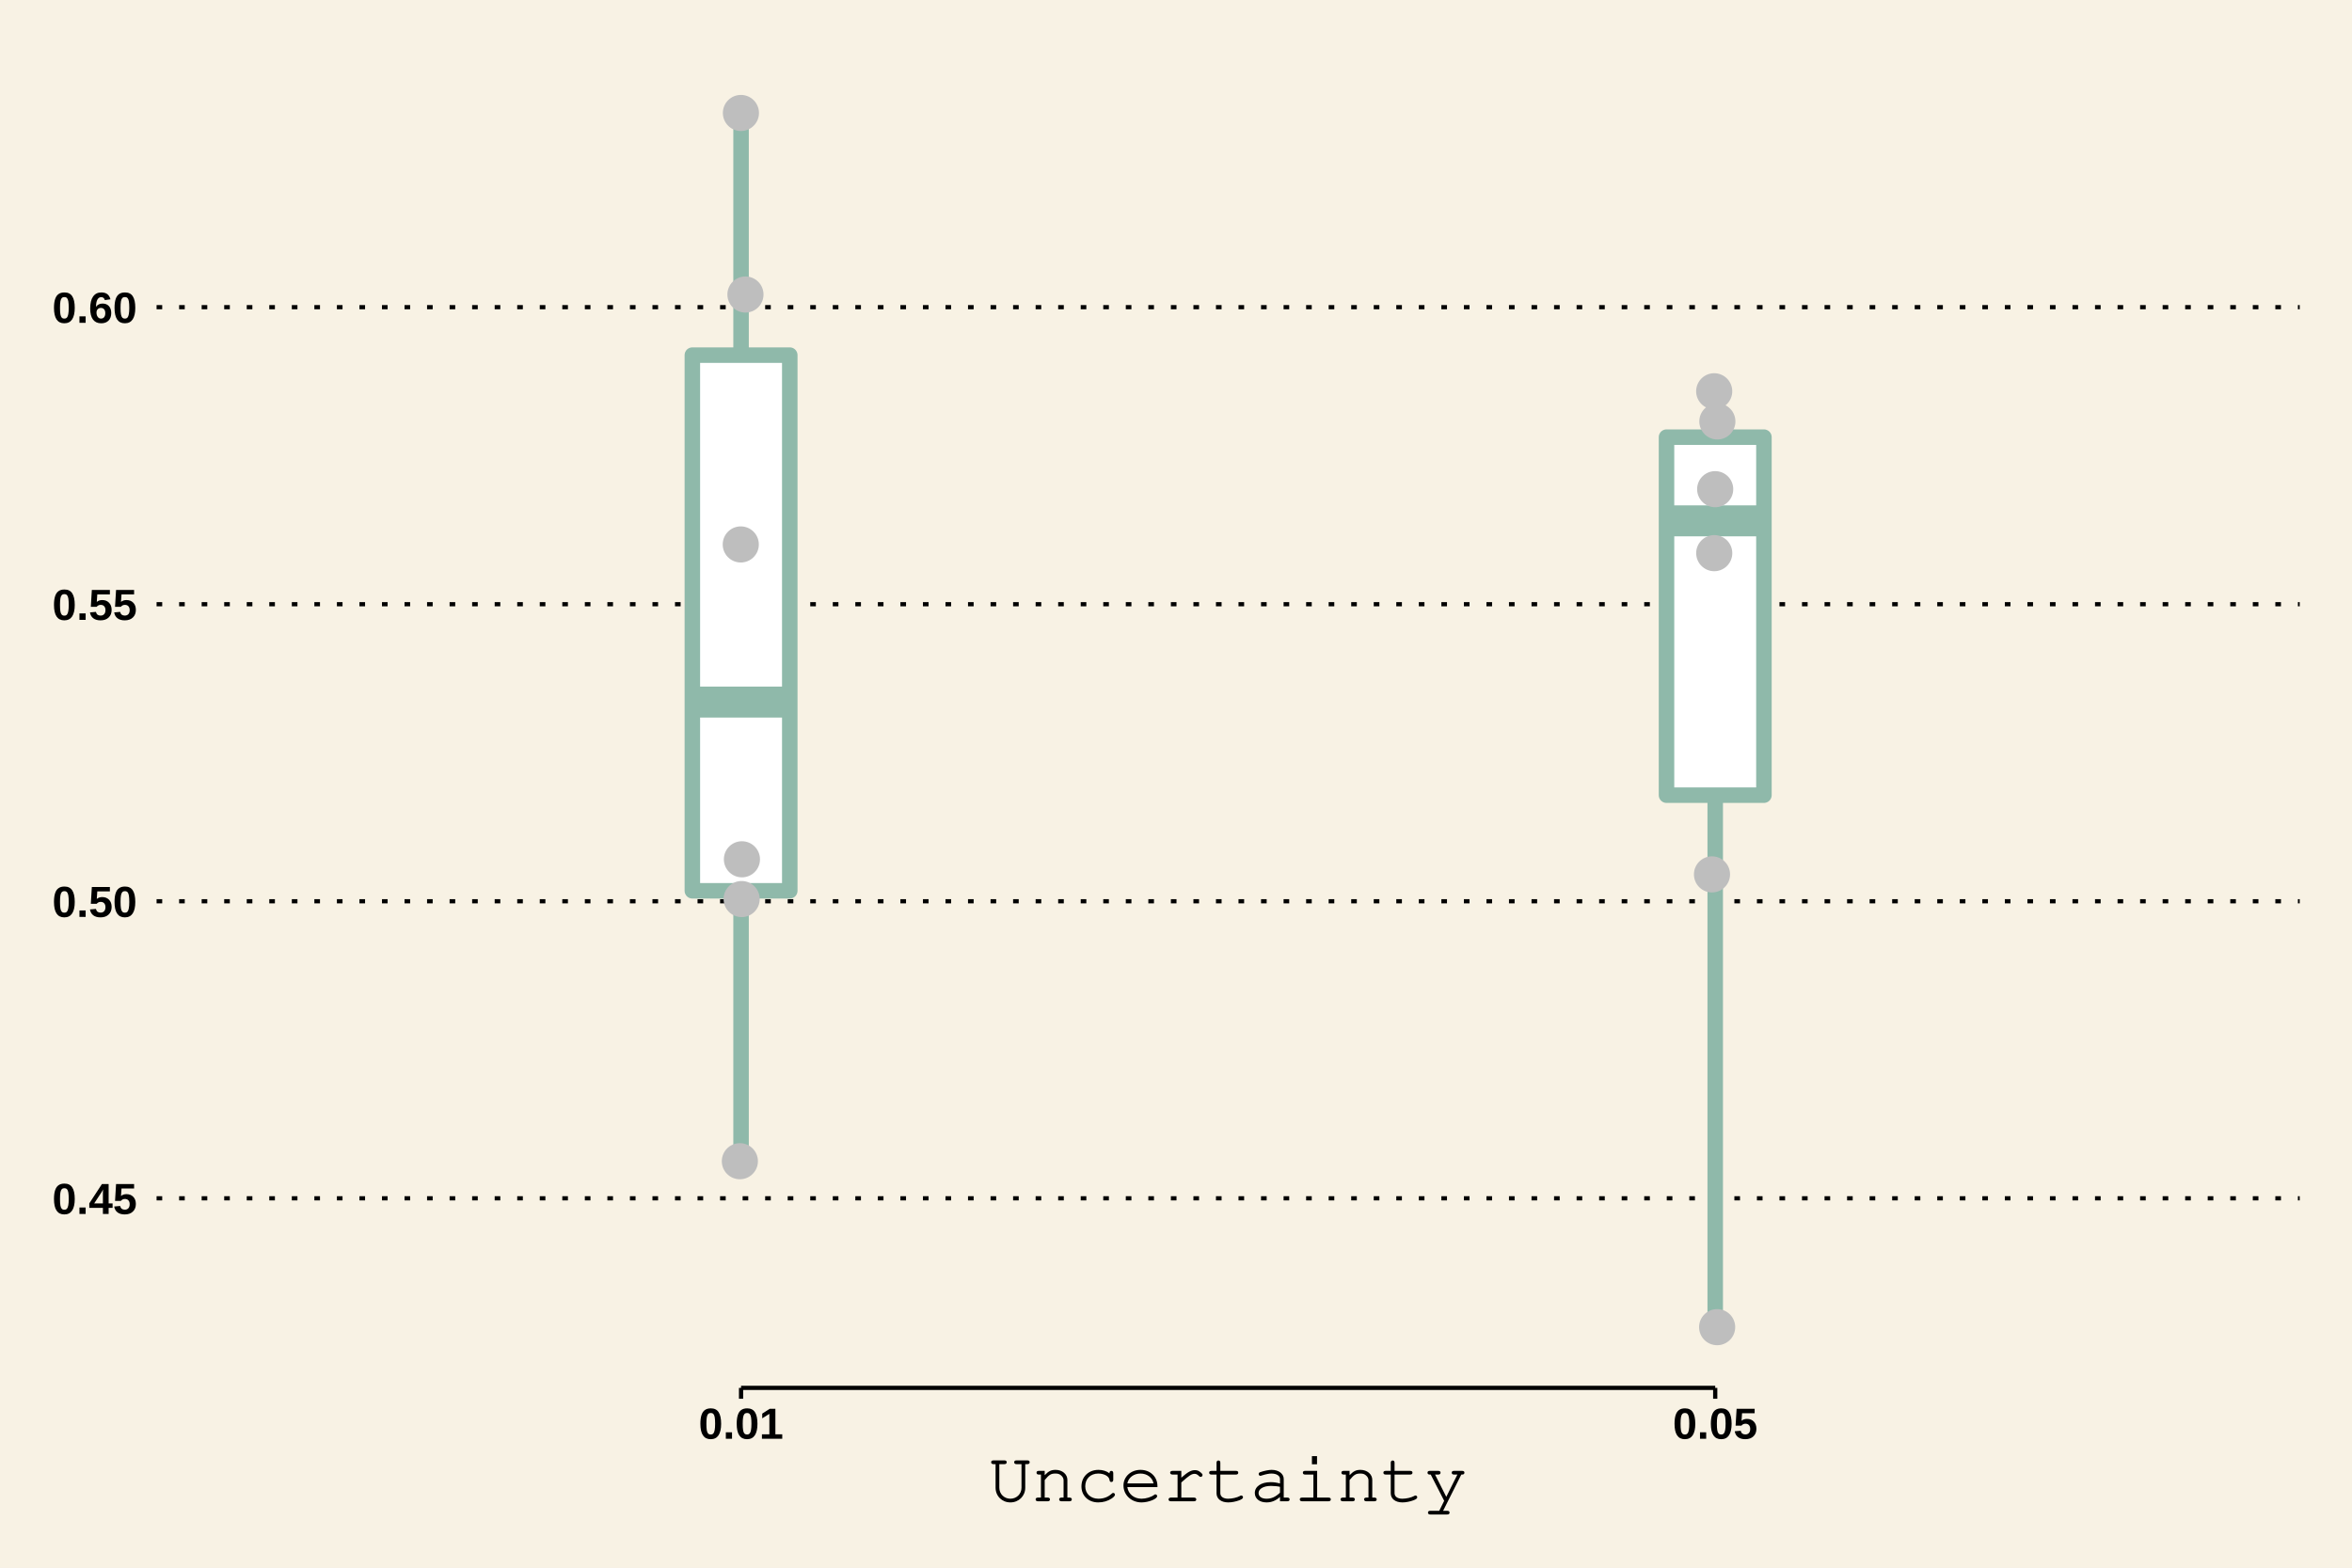
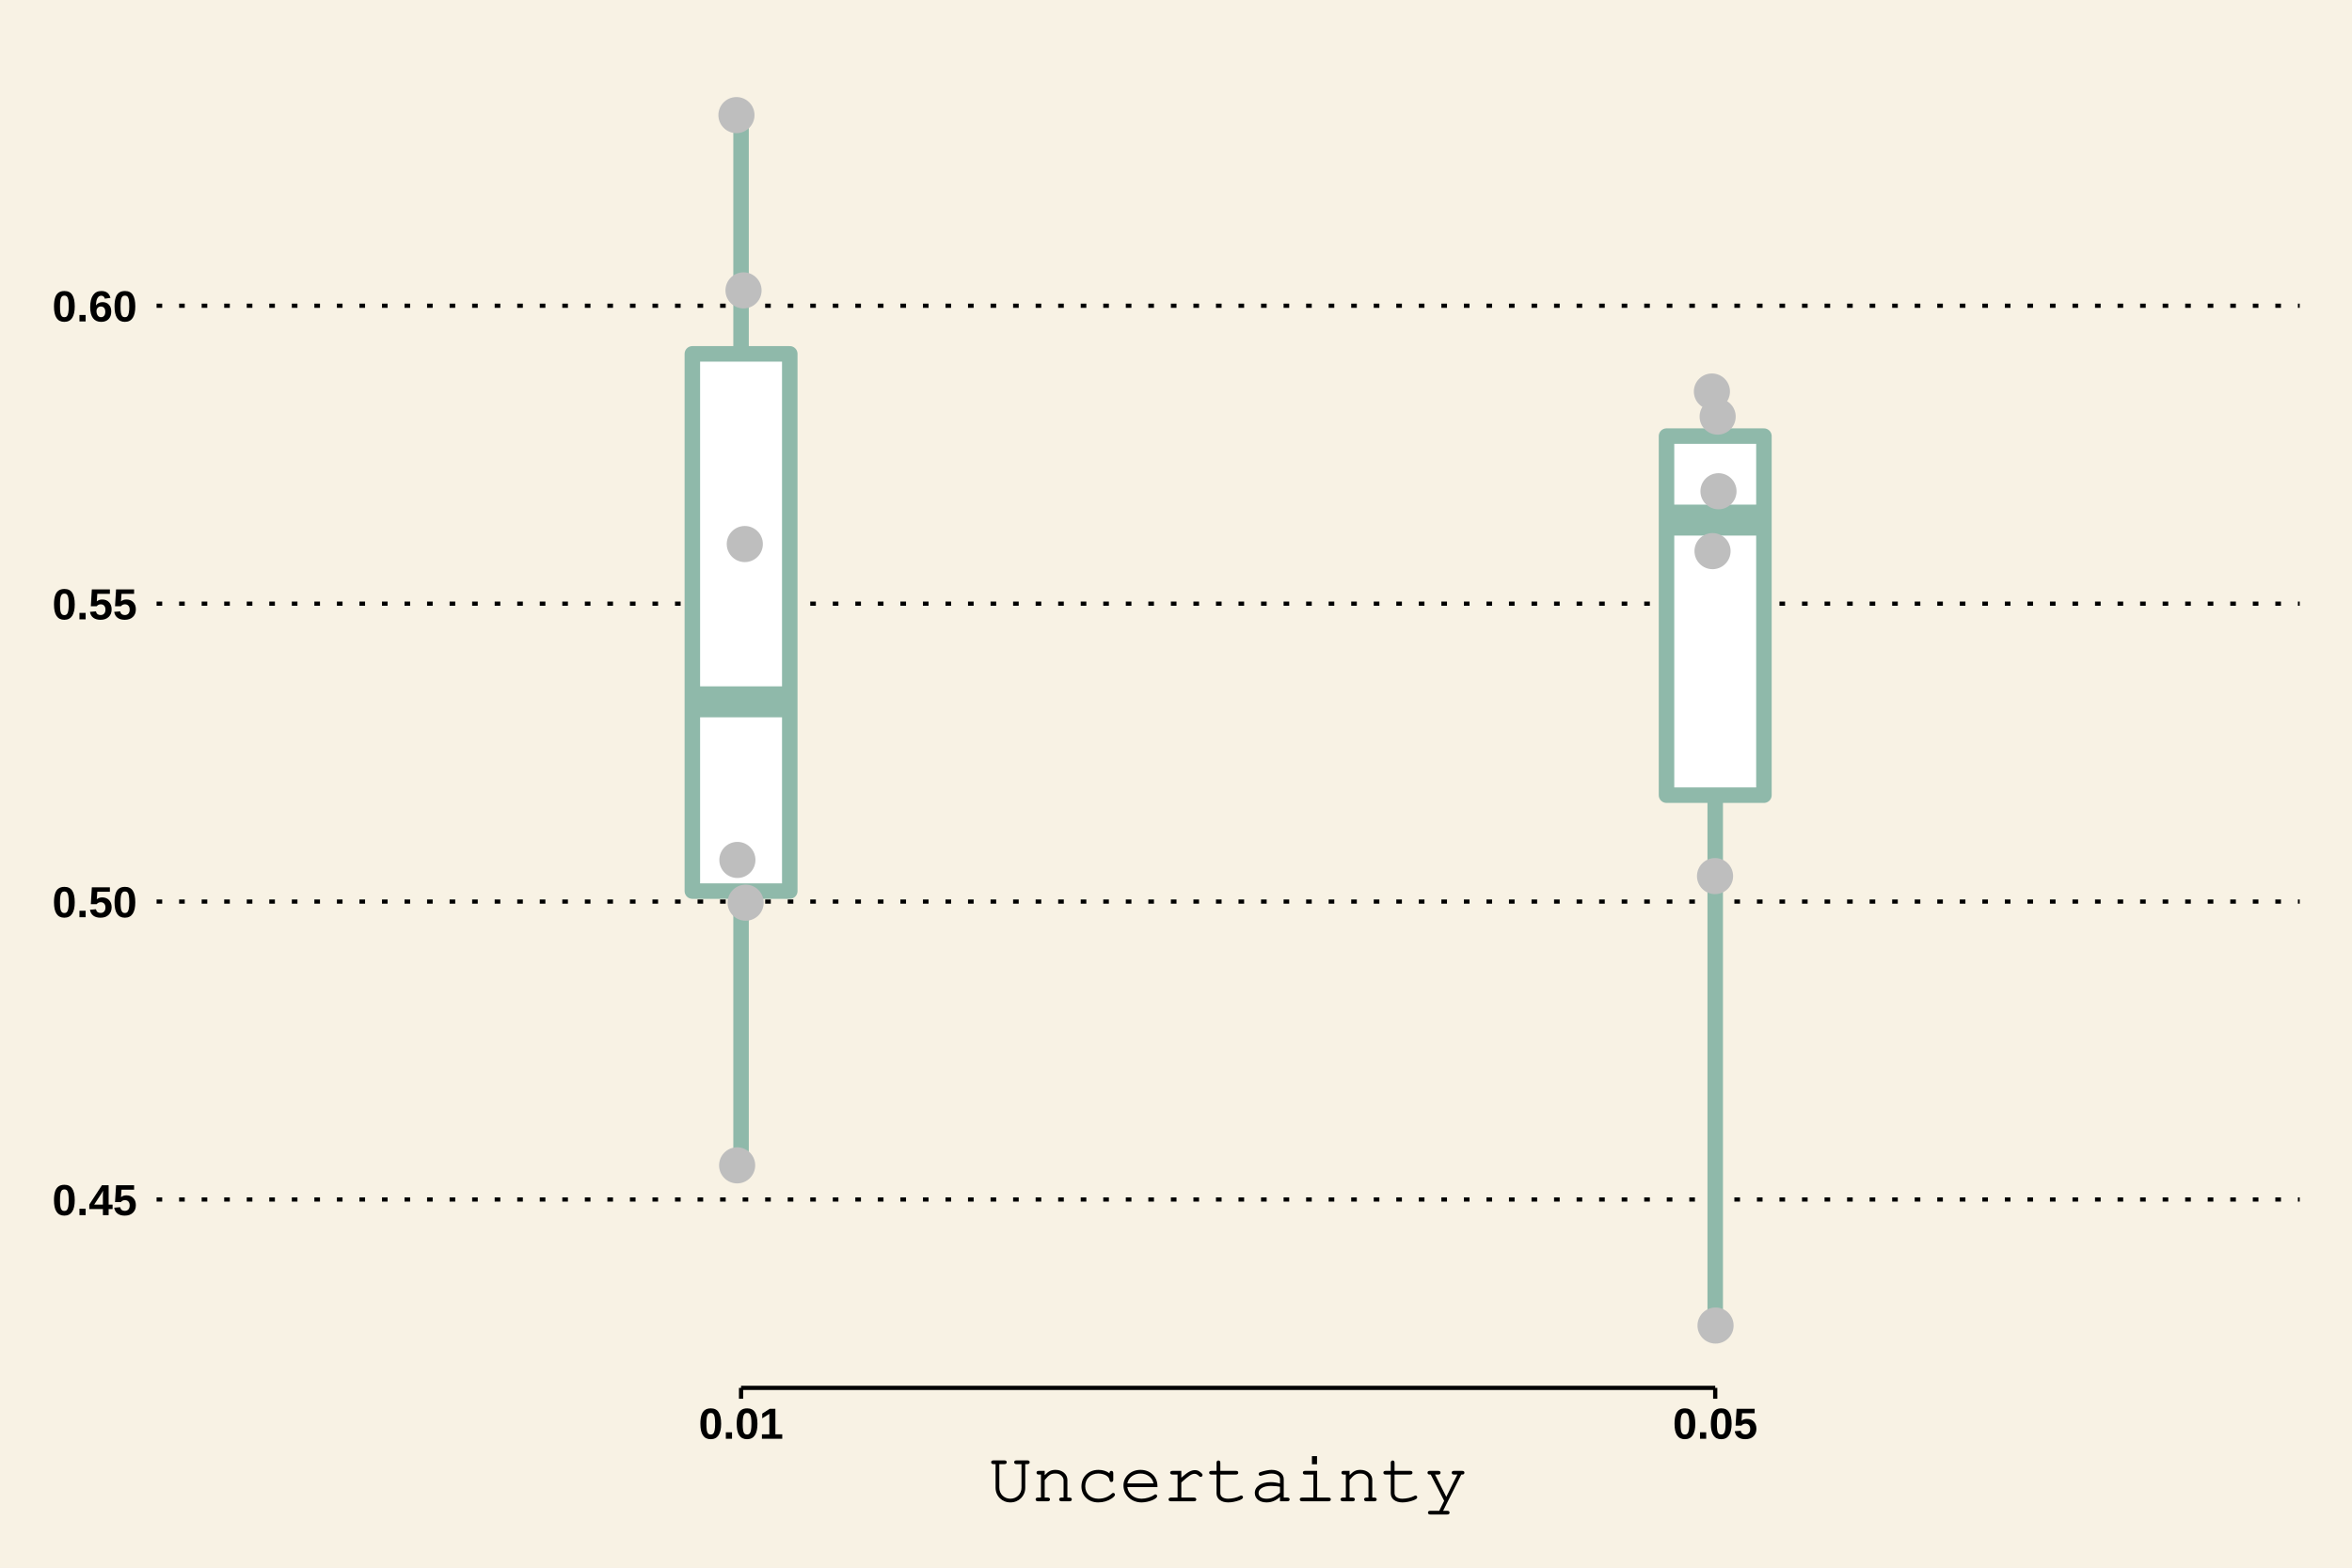
<svg xmlns="http://www.w3.org/2000/svg" class="svglite" width="648.00pt" height="432.00pt" viewBox="0 0 648.00 432.00">
  <defs>
    <style type="text/css">
    .svglite line, .svglite polyline, .svglite polygon, .svglite path, .svglite rect, .svglite circle {
      fill: none;
      stroke: #000000;
      stroke-linecap: round;
      stroke-linejoin: round;
      stroke-miterlimit: 10.00;
    }
  </style>
  </defs>
  <rect width="100%" height="100%" style="stroke: none; fill: #F8F2E4;" />
  <defs>
    <clipPath id="cpMC4wMHw2NDguMDB8MC4wMHw0MzIuMDA=">
      <rect x="0.00" y="0.00" width="648.00" height="432.00" />
    </clipPath>
  </defs>
  <g clip-path="url(#cpMC4wMHw2NDguMDB8MC4wMHw0MzIuMDA=)">
    <rect x="-0" y="0" width="648.00" height="432.00" style="stroke-width: 1.16; stroke: none; fill: #F8F2E4;" />
  </g>
  <defs>
    <clipPath id="cpNDMuMTR8NjMzLjYwfDE0LjQwfDM4Mi40NQ==">
      <rect x="43.14" y="14.40" width="590.46" height="368.05" />
    </clipPath>
  </defs>
  <g clip-path="url(#cpNDMuMTR8NjMzLjYwfDE0LjQwfDM4Mi40NQ==)">
    <rect x="43.14" y="14.40" width="590.46" height="368.05" style="stroke-width: 1.16; stroke: none; fill: #F8F2E4;" />
-     <polyline points="43.14,330.21 633.60,330.21 " style="stroke-width: 1.16; stroke-dasharray: 1.55,4.66; stroke-linecap: butt;" />
-     <polyline points="43.14,248.35 633.60,248.35 " style="stroke-width: 1.16; stroke-dasharray: 1.55,4.66; stroke-linecap: butt;" />
-     <polyline points="43.14,166.50 633.60,166.50 " style="stroke-width: 1.16; stroke-dasharray: 1.55,4.66; stroke-linecap: butt;" />
-     <polyline points="43.14,84.64 633.60,84.64 " style="stroke-width: 1.16; stroke-dasharray: 1.55,4.66; stroke-linecap: butt;" />
-     <line x1="204.17" y1="97.86" x2="204.17" y2="31.67" style="stroke-width: 4.27; stroke: #8FB9AA; stroke-linecap: butt;" />
-     <line x1="204.17" y1="245.47" x2="204.17" y2="320.58" style="stroke-width: 4.27; stroke: #8FB9AA; stroke-linecap: butt;" />
-     <polygon points="190.75,97.86 190.75,245.47 217.59,245.47 217.59,97.86 190.75,97.86 " style="stroke-width: 4.27; stroke: #8FB9AA; fill: #FFFFFF;" />
-     <line x1="190.75" y1="193.47" x2="217.59" y2="193.47" style="stroke-width: 8.54; stroke: #8FB9AA; stroke-linecap: butt;" />
-     <line x1="472.56" y1="120.46" x2="472.56" y2="108.03" style="stroke-width: 4.27; stroke: #8FB9AA; stroke-linecap: butt;" />
-     <line x1="472.56" y1="219.12" x2="472.56" y2="365.29" style="stroke-width: 4.27; stroke: #8FB9AA; stroke-linecap: butt;" />
-     <polygon points="459.14,120.46 459.14,219.12 485.98,219.12 485.98,120.46 459.14,120.46 " style="stroke-width: 4.27; stroke: #8FB9AA; fill: #FFFFFF;" />
-     <line x1="459.14" y1="143.53" x2="485.98" y2="143.53" style="stroke-width: 8.54; stroke: #8FB9AA; stroke-linecap: butt;" />
-     <circle cx="204.09" cy="150.03" r="4.62" style="stroke-width: 0.71; stroke: #BEBEBE; fill: #BEBEBE;" />
-     <circle cx="204.13" cy="31.13" r="4.62" style="stroke-width: 0.71; stroke: #BEBEBE; fill: #BEBEBE;" />
-     <circle cx="204.41" cy="236.79" r="4.62" style="stroke-width: 0.71; stroke: #BEBEBE; fill: #BEBEBE;" />
-     <circle cx="204.33" cy="247.75" r="4.62" style="stroke-width: 0.71; stroke: #BEBEBE; fill: #BEBEBE;" />
-     <circle cx="203.84" cy="319.99" r="4.62" style="stroke-width: 0.71; stroke: #BEBEBE; fill: #BEBEBE;" />
-     <circle cx="205.38" cy="81.16" r="4.62" style="stroke-width: 0.71; stroke: #BEBEBE; fill: #BEBEBE;" />
-     <circle cx="472.55" cy="134.80" r="4.62" style="stroke-width: 0.71; stroke: #BEBEBE; fill: #BEBEBE;" />
-     <circle cx="473.09" cy="365.72" r="4.62" style="stroke-width: 0.71; stroke: #BEBEBE; fill: #BEBEBE;" />
-     <circle cx="472.29" cy="152.43" r="4.62" style="stroke-width: 0.71; stroke: #BEBEBE; fill: #BEBEBE;" />
-     <circle cx="471.67" cy="240.95" r="4.62" style="stroke-width: 0.71; stroke: #BEBEBE; fill: #BEBEBE;" />
-     <circle cx="472.28" cy="107.82" r="4.62" style="stroke-width: 0.71; stroke: #BEBEBE; fill: #BEBEBE;" />
-     <circle cx="473.15" cy="116.13" r="4.62" style="stroke-width: 0.71; stroke: #BEBEBE; fill: #BEBEBE;" />
+     <polyline points="43.14,330.54 633.60,330.54 " style="stroke-width: 1.16; stroke-dasharray: 1.55,4.66; stroke-linecap: butt;" />
+     <polyline points="43.14,248.44 633.60,248.44 " style="stroke-width: 1.16; stroke-dasharray: 1.55,4.66; stroke-linecap: butt;" />
+     <polyline points="43.14,166.35 633.60,166.35 " style="stroke-width: 1.16; stroke-dasharray: 1.55,4.66; stroke-linecap: butt;" />
+     <polyline points="43.14,84.25 633.60,84.25 " style="stroke-width: 1.16; stroke-dasharray: 1.55,4.66; stroke-linecap: butt;" />
+     <line x1="204.17" y1="97.51" x2="204.17" y2="31.13" style="stroke-width: 4.27; stroke: #8FB9AA; stroke-linecap: butt;" />
+     <line x1="204.17" y1="245.55" x2="204.17" y2="320.88" style="stroke-width: 4.27; stroke: #8FB9AA; stroke-linecap: butt;" />
+     <polygon points="190.75,97.51 190.75,245.55 217.59,245.55 217.59,97.51 190.75,97.51 " style="stroke-width: 4.27; stroke: #8FB9AA; fill: #FFFFFF;" />
+     <line x1="190.75" y1="193.40" x2="217.59" y2="193.40" style="stroke-width: 8.54; stroke: #8FB9AA; stroke-linecap: butt;" />
+     <line x1="472.56" y1="120.18" x2="472.56" y2="107.71" style="stroke-width: 4.27; stroke: #8FB9AA; stroke-linecap: butt;" />
+     <line x1="472.56" y1="219.12" x2="472.56" y2="365.72" style="stroke-width: 4.27; stroke: #8FB9AA; stroke-linecap: butt;" />
+     <polygon points="459.14,120.18 459.14,219.12 485.98,219.12 485.98,120.18 459.14,120.18 " style="stroke-width: 4.27; stroke: #8FB9AA; fill: #FFFFFF;" />
+     <line x1="459.14" y1="143.32" x2="485.98" y2="143.32" style="stroke-width: 8.54; stroke: #8FB9AA; stroke-linecap: butt;" />
+     <circle cx="205.20" cy="149.92" r="4.62" style="stroke-width: 0.71; stroke: #BEBEBE; fill: #BEBEBE;" />
+     <circle cx="202.90" cy="31.72" r="4.62" style="stroke-width: 0.71; stroke: #BEBEBE; fill: #BEBEBE;" />
+     <circle cx="203.16" cy="236.97" r="4.62" style="stroke-width: 0.71; stroke: #BEBEBE; fill: #BEBEBE;" />
+     <circle cx="205.43" cy="248.75" r="4.62" style="stroke-width: 0.71; stroke: #BEBEBE; fill: #BEBEBE;" />
+     <circle cx="203.09" cy="321.13" r="4.62" style="stroke-width: 0.71; stroke: #BEBEBE; fill: #BEBEBE;" />
+     <circle cx="204.85" cy="80.02" r="4.62" style="stroke-width: 0.71; stroke: #BEBEBE; fill: #BEBEBE;" />
+     <circle cx="473.46" cy="135.37" r="4.62" style="stroke-width: 0.71; stroke: #BEBEBE; fill: #BEBEBE;" />
+     <circle cx="472.65" cy="365.27" r="4.62" style="stroke-width: 0.71; stroke: #BEBEBE; fill: #BEBEBE;" />
+     <circle cx="471.82" cy="151.87" r="4.62" style="stroke-width: 0.71; stroke: #BEBEBE; fill: #BEBEBE;" />
+     <circle cx="472.51" cy="241.42" r="4.62" style="stroke-width: 0.71; stroke: #BEBEBE; fill: #BEBEBE;" />
+     <circle cx="471.65" cy="107.89" r="4.62" style="stroke-width: 0.71; stroke: #BEBEBE; fill: #BEBEBE;" />
+     <circle cx="473.23" cy="114.80" r="4.62" style="stroke-width: 0.71; stroke: #BEBEBE; fill: #BEBEBE;" />
    <rect x="43.14" y="14.40" width="590.46" height="368.05" style="stroke-width: 1.16; stroke: none;" />
  </g>
  <g clip-path="url(#cpMC4wMHw2NDguMDB8MC4wMHw0MzIuMDA=)">
-     <text x="37.76" y="334.53" text-anchor="end" style="font-size: 12.00px; font-weight: bold; font-family: Arial;" textLength="23.36px" lengthAdjust="spacingAndGlyphs">0.45</text>
-     <text x="37.76" y="252.67" text-anchor="end" style="font-size: 12.00px; font-weight: bold; font-family: Arial;" textLength="23.36px" lengthAdjust="spacingAndGlyphs">0.50</text>
-     <text x="37.76" y="170.82" text-anchor="end" style="font-size: 12.00px; font-weight: bold; font-family: Arial;" textLength="23.36px" lengthAdjust="spacingAndGlyphs">0.55</text>
-     <text x="37.76" y="88.96" text-anchor="end" style="font-size: 12.00px; font-weight: bold; font-family: Arial;" textLength="23.36px" lengthAdjust="spacingAndGlyphs">0.60</text>
+     <text x="37.76" y="334.86" text-anchor="end" style="font-size: 12.00px; font-weight: bold; font-family: Arial;" textLength="23.36px" lengthAdjust="spacingAndGlyphs">0.45</text>
+     <text x="37.76" y="252.76" text-anchor="end" style="font-size: 12.00px; font-weight: bold; font-family: Arial;" textLength="23.36px" lengthAdjust="spacingAndGlyphs">0.50</text>
+     <text x="37.76" y="170.67" text-anchor="end" style="font-size: 12.00px; font-weight: bold; font-family: Arial;" textLength="23.36px" lengthAdjust="spacingAndGlyphs">0.55</text>
+     <text x="37.76" y="88.57" text-anchor="end" style="font-size: 12.00px; font-weight: bold; font-family: Arial;" textLength="23.36px" lengthAdjust="spacingAndGlyphs">0.60</text>
    <polyline points="204.17,382.45 472.56,382.45 " style="stroke-width: 1.16; stroke-linecap: butt;" />
    <polyline points="204.17,385.44 204.17,382.45 " style="stroke-width: 1.16; stroke-linecap: butt;" />
    <polyline points="472.56,385.44 472.56,382.45 " style="stroke-width: 1.16; stroke-linecap: butt;" />
    <text x="204.17" y="396.47" text-anchor="middle" style="font-size: 12.00px; font-weight: bold; font-family: Arial;" textLength="23.36px" lengthAdjust="spacingAndGlyphs">0.01</text>
    <text x="472.56" y="396.47" text-anchor="middle" style="font-size: 12.00px; font-weight: bold; font-family: Arial;" textLength="23.36px" lengthAdjust="spacingAndGlyphs">0.05</text>
    <text x="338.37" y="413.70" text-anchor="middle" style="font-size: 20.00px; font-weight: 0; font-family: Courier;" textLength="132.03px" lengthAdjust="spacingAndGlyphs">Uncertainty</text>
  </g>
</svg>
